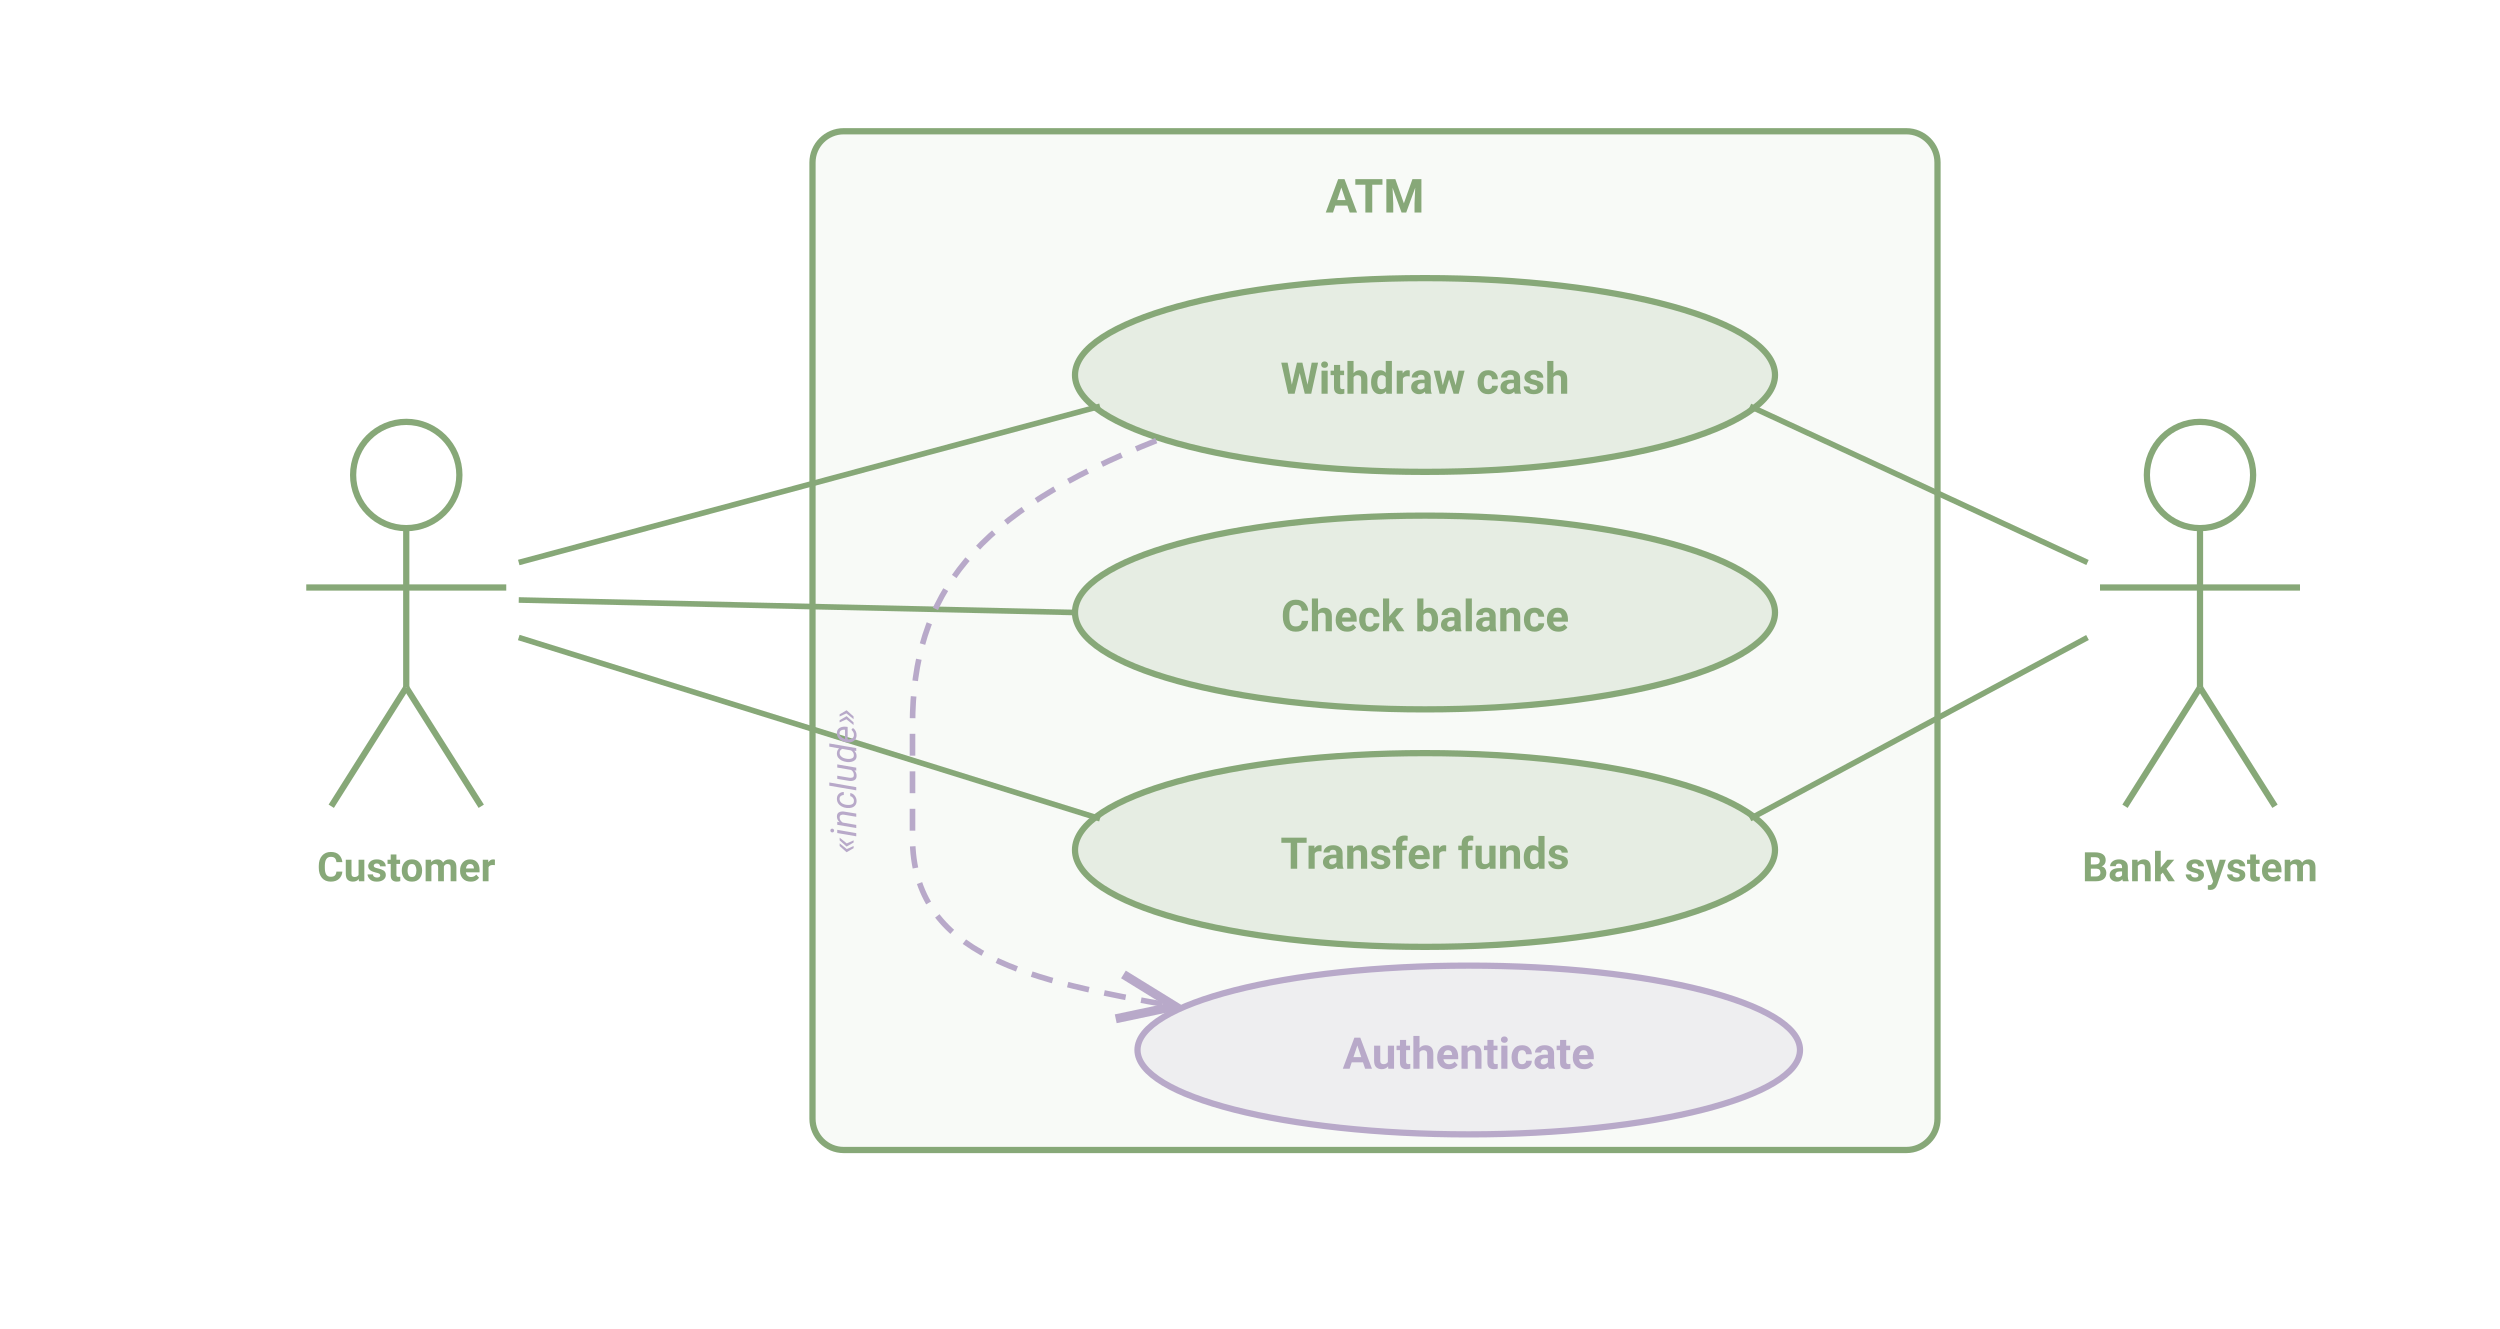
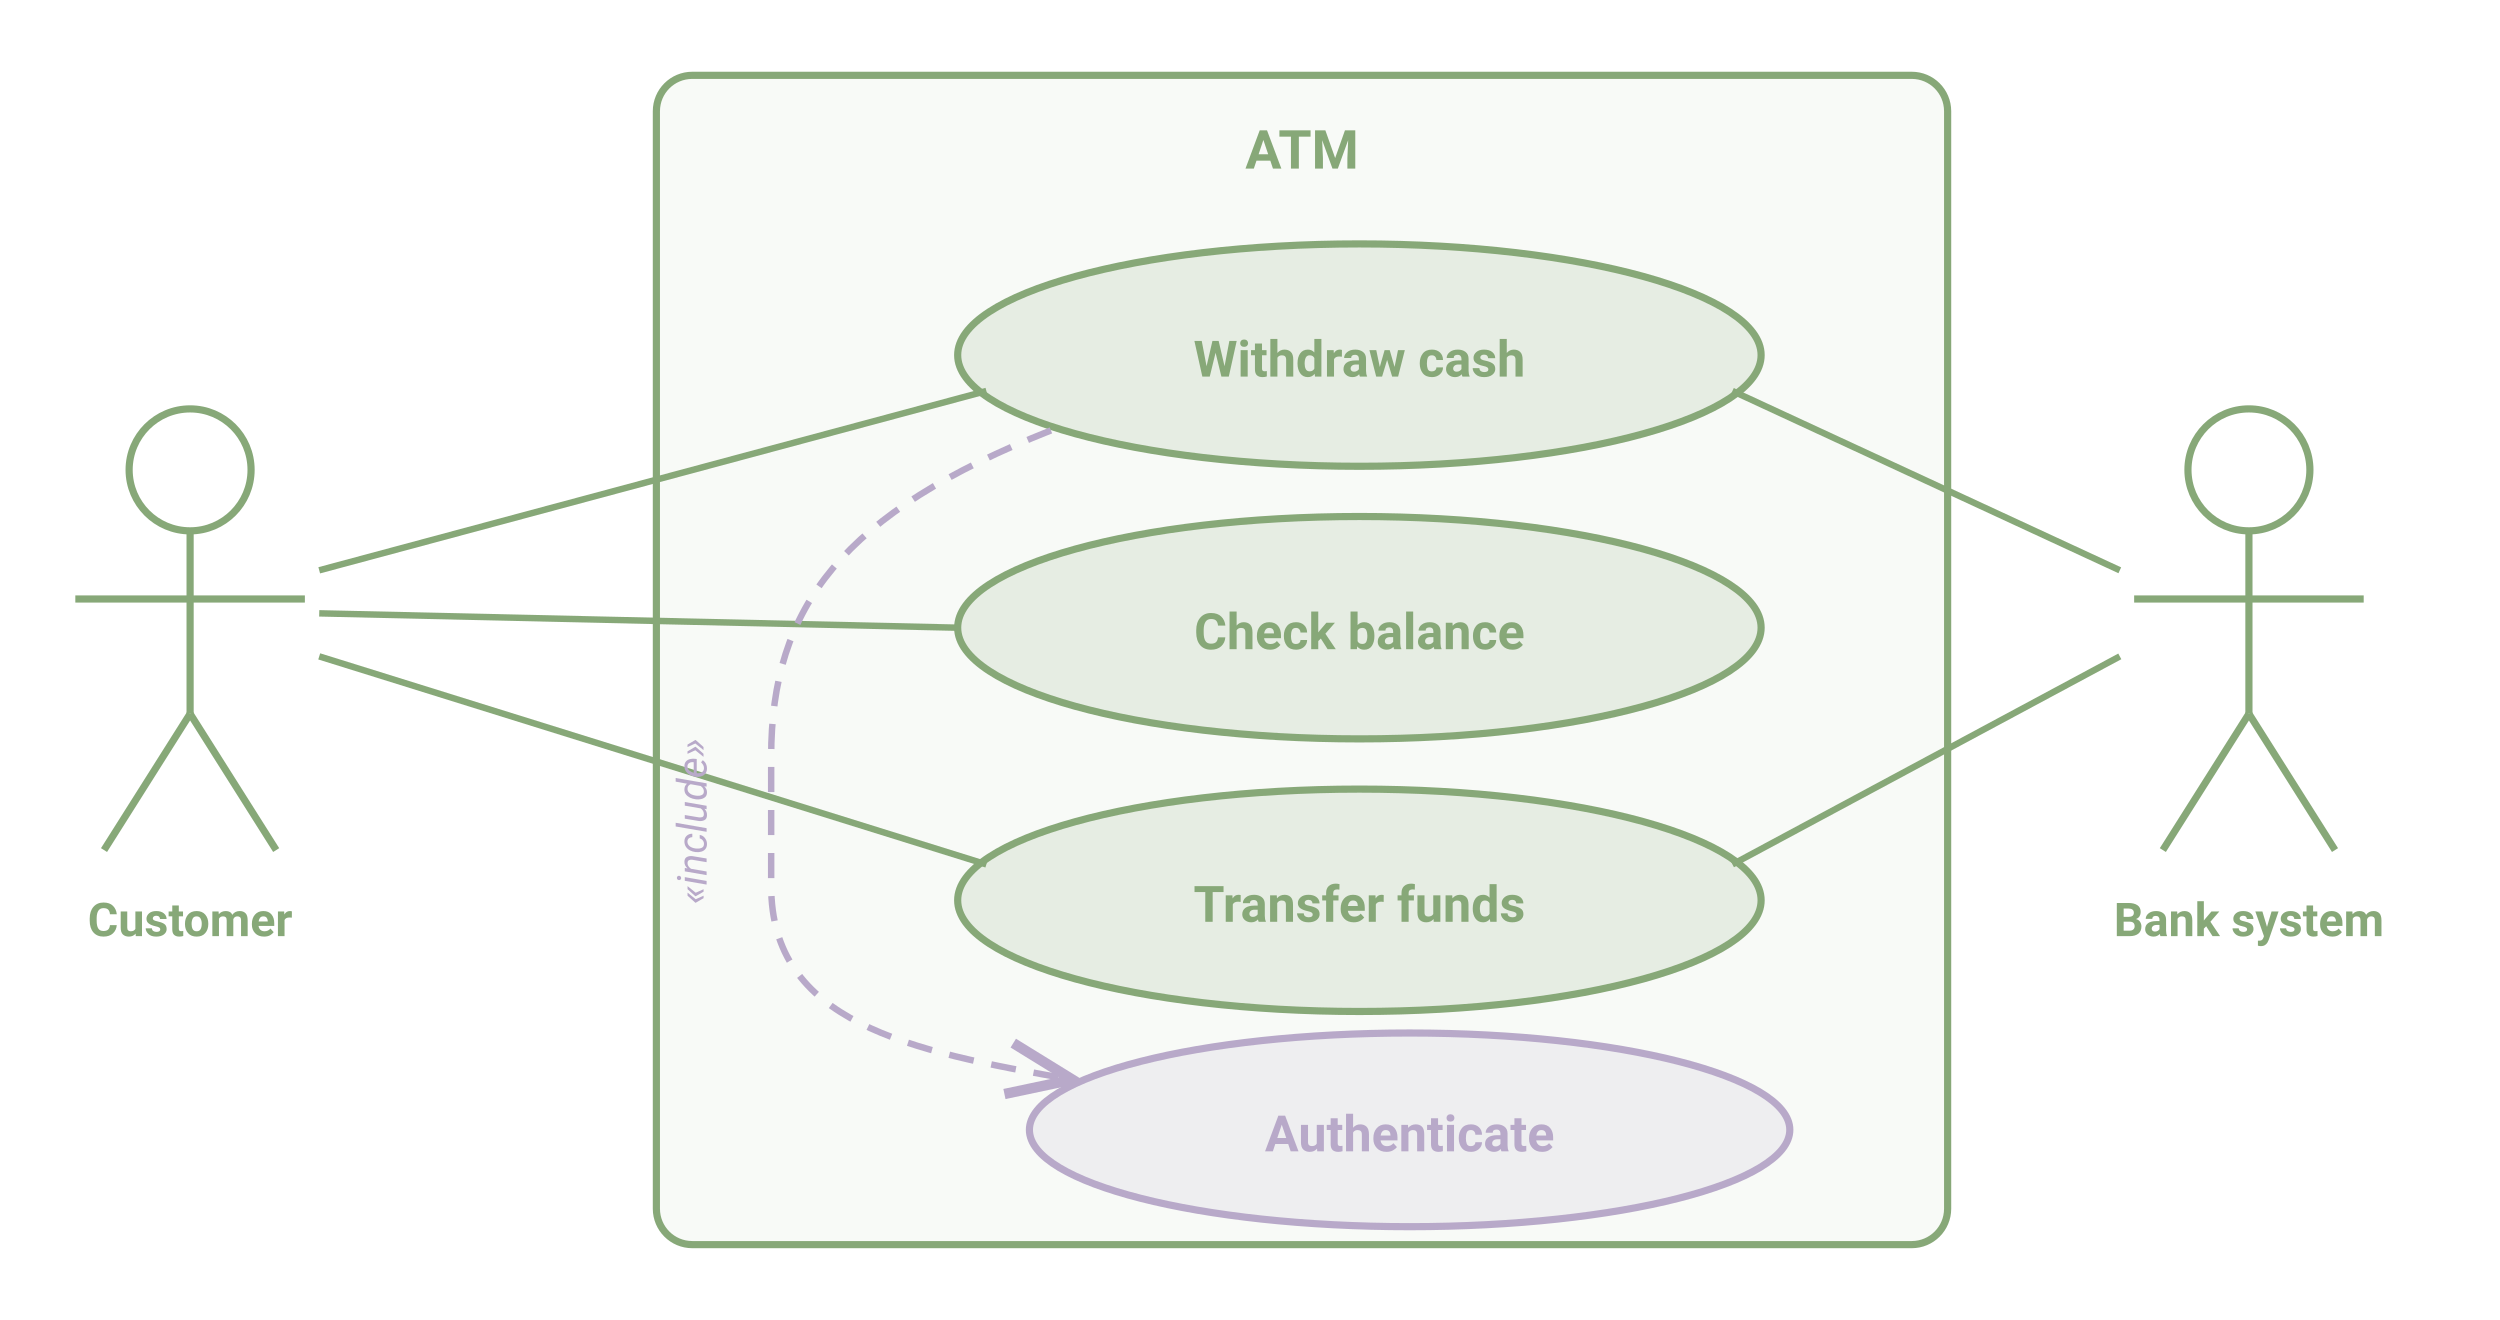
- <svg xmlns="http://www.w3.org/2000/svg" width="800" height="425" viewBox="0 0 800 425" role="img" aria-labelledby="t d">
+ <svg xmlns="http://www.w3.org/2000/svg" width="697" height="368" viewBox="77 21 697 368" role="img" aria-labelledby="t d">
  <defs>
    <marker id="op" markerWidth="12" markerHeight="10" refX="11" refY="5" orient="auto">
      <path d="M1,1 L11,5 L1,9" fill="none" stroke="#B8A9C9" stroke-width="1.6" />
    </marker>
  </defs>
  <style>
 text{font-family:'Segoe UI',system-ui,-apple-system,Roboto,Arial,sans-serif}
 .sys{font-size:15px;font-weight:600}
 .uc{font-size:14px;font-weight:600}
 .act{font-size:13px;font-weight:600}
 .st{font-size:11.5px;font-style:italic}
 .cp{font-size:12px;fill-opacity:.9}
 .sg{fill:#87A878}.lv{fill:#B8A9C9}
</style>
  <rect x="260" y="42" width="360" height="326" rx="10" fill="#87A878" fill-opacity=".06" stroke="#87A878" stroke-width="2" />
  <text class="sys sg" x="440" y="68" text-anchor="middle">ATM</text>
  <g stroke-width="2">
    <ellipse cx="456" cy="120" rx="112" ry="31" fill="#87A878" fill-opacity=".16" stroke="#87A878" />
    <ellipse cx="456" cy="196" rx="112" ry="31" fill="#87A878" fill-opacity=".16" stroke="#87A878" />
    <ellipse cx="456" cy="272" rx="112" ry="31" fill="#87A878" fill-opacity=".16" stroke="#87A878" />
    <ellipse cx="470" cy="336" rx="106" ry="27" fill="#B8A9C9" fill-opacity=".16" stroke="#B8A9C9" />
  </g>
  <g class="uc sg" text-anchor="middle">
    <text x="456" y="126">Withdraw cash</text>
    <text x="456" y="202">Check balance</text>
    <text x="456" y="278">Transfer funds</text>
  </g>
  <text class="uc lv" x="470" y="342" text-anchor="middle">Authenticate</text>
  <g stroke="#87A878" stroke-width="2" fill="none">
    <circle cx="130" cy="152" r="17" />
    <line x1="130" y1="169" x2="130" y2="220" />
    <line x1="98" y1="188" x2="162" y2="188" />
    <line x1="130" y1="220" x2="106" y2="258" />
    <line x1="130" y1="220" x2="154" y2="258" />
  </g>
  <text class="act sg" x="130" y="282" text-anchor="middle">Customer</text>
  <g stroke="#87A878" stroke-width="2" fill="none">
    <circle cx="704" cy="152" r="17" />
    <line x1="704" y1="169" x2="704" y2="220" />
    <line x1="672" y1="188" x2="736" y2="188" />
    <line x1="704" y1="220" x2="680" y2="258" />
    <line x1="704" y1="220" x2="728" y2="258" />
  </g>
  <text class="act sg" x="704" y="282" text-anchor="middle">Bank system</text>
  <g stroke="#87A878" stroke-width="1.8">
    <line x1="166" y1="180" x2="352" y2="130" />
    <line x1="166" y1="192" x2="344" y2="196" />
    <line x1="166" y1="204" x2="352" y2="262" />
    <line x1="668" y1="180" x2="560" y2="130" />
    <line x1="668" y1="204" x2="560" y2="262" />
  </g>
  <path d="M370 141 C312 164 292 190 292 232 L292 268 C292 306 330 314 376 322" fill="none" stroke="#B8A9C9" stroke-width="1.8" stroke-dasharray="7 5" marker-end="url(#op)" />
  <text class="st lv" x="274" y="250" text-anchor="middle" transform="rotate(-90 274 250)">«include»</text>
</svg>
